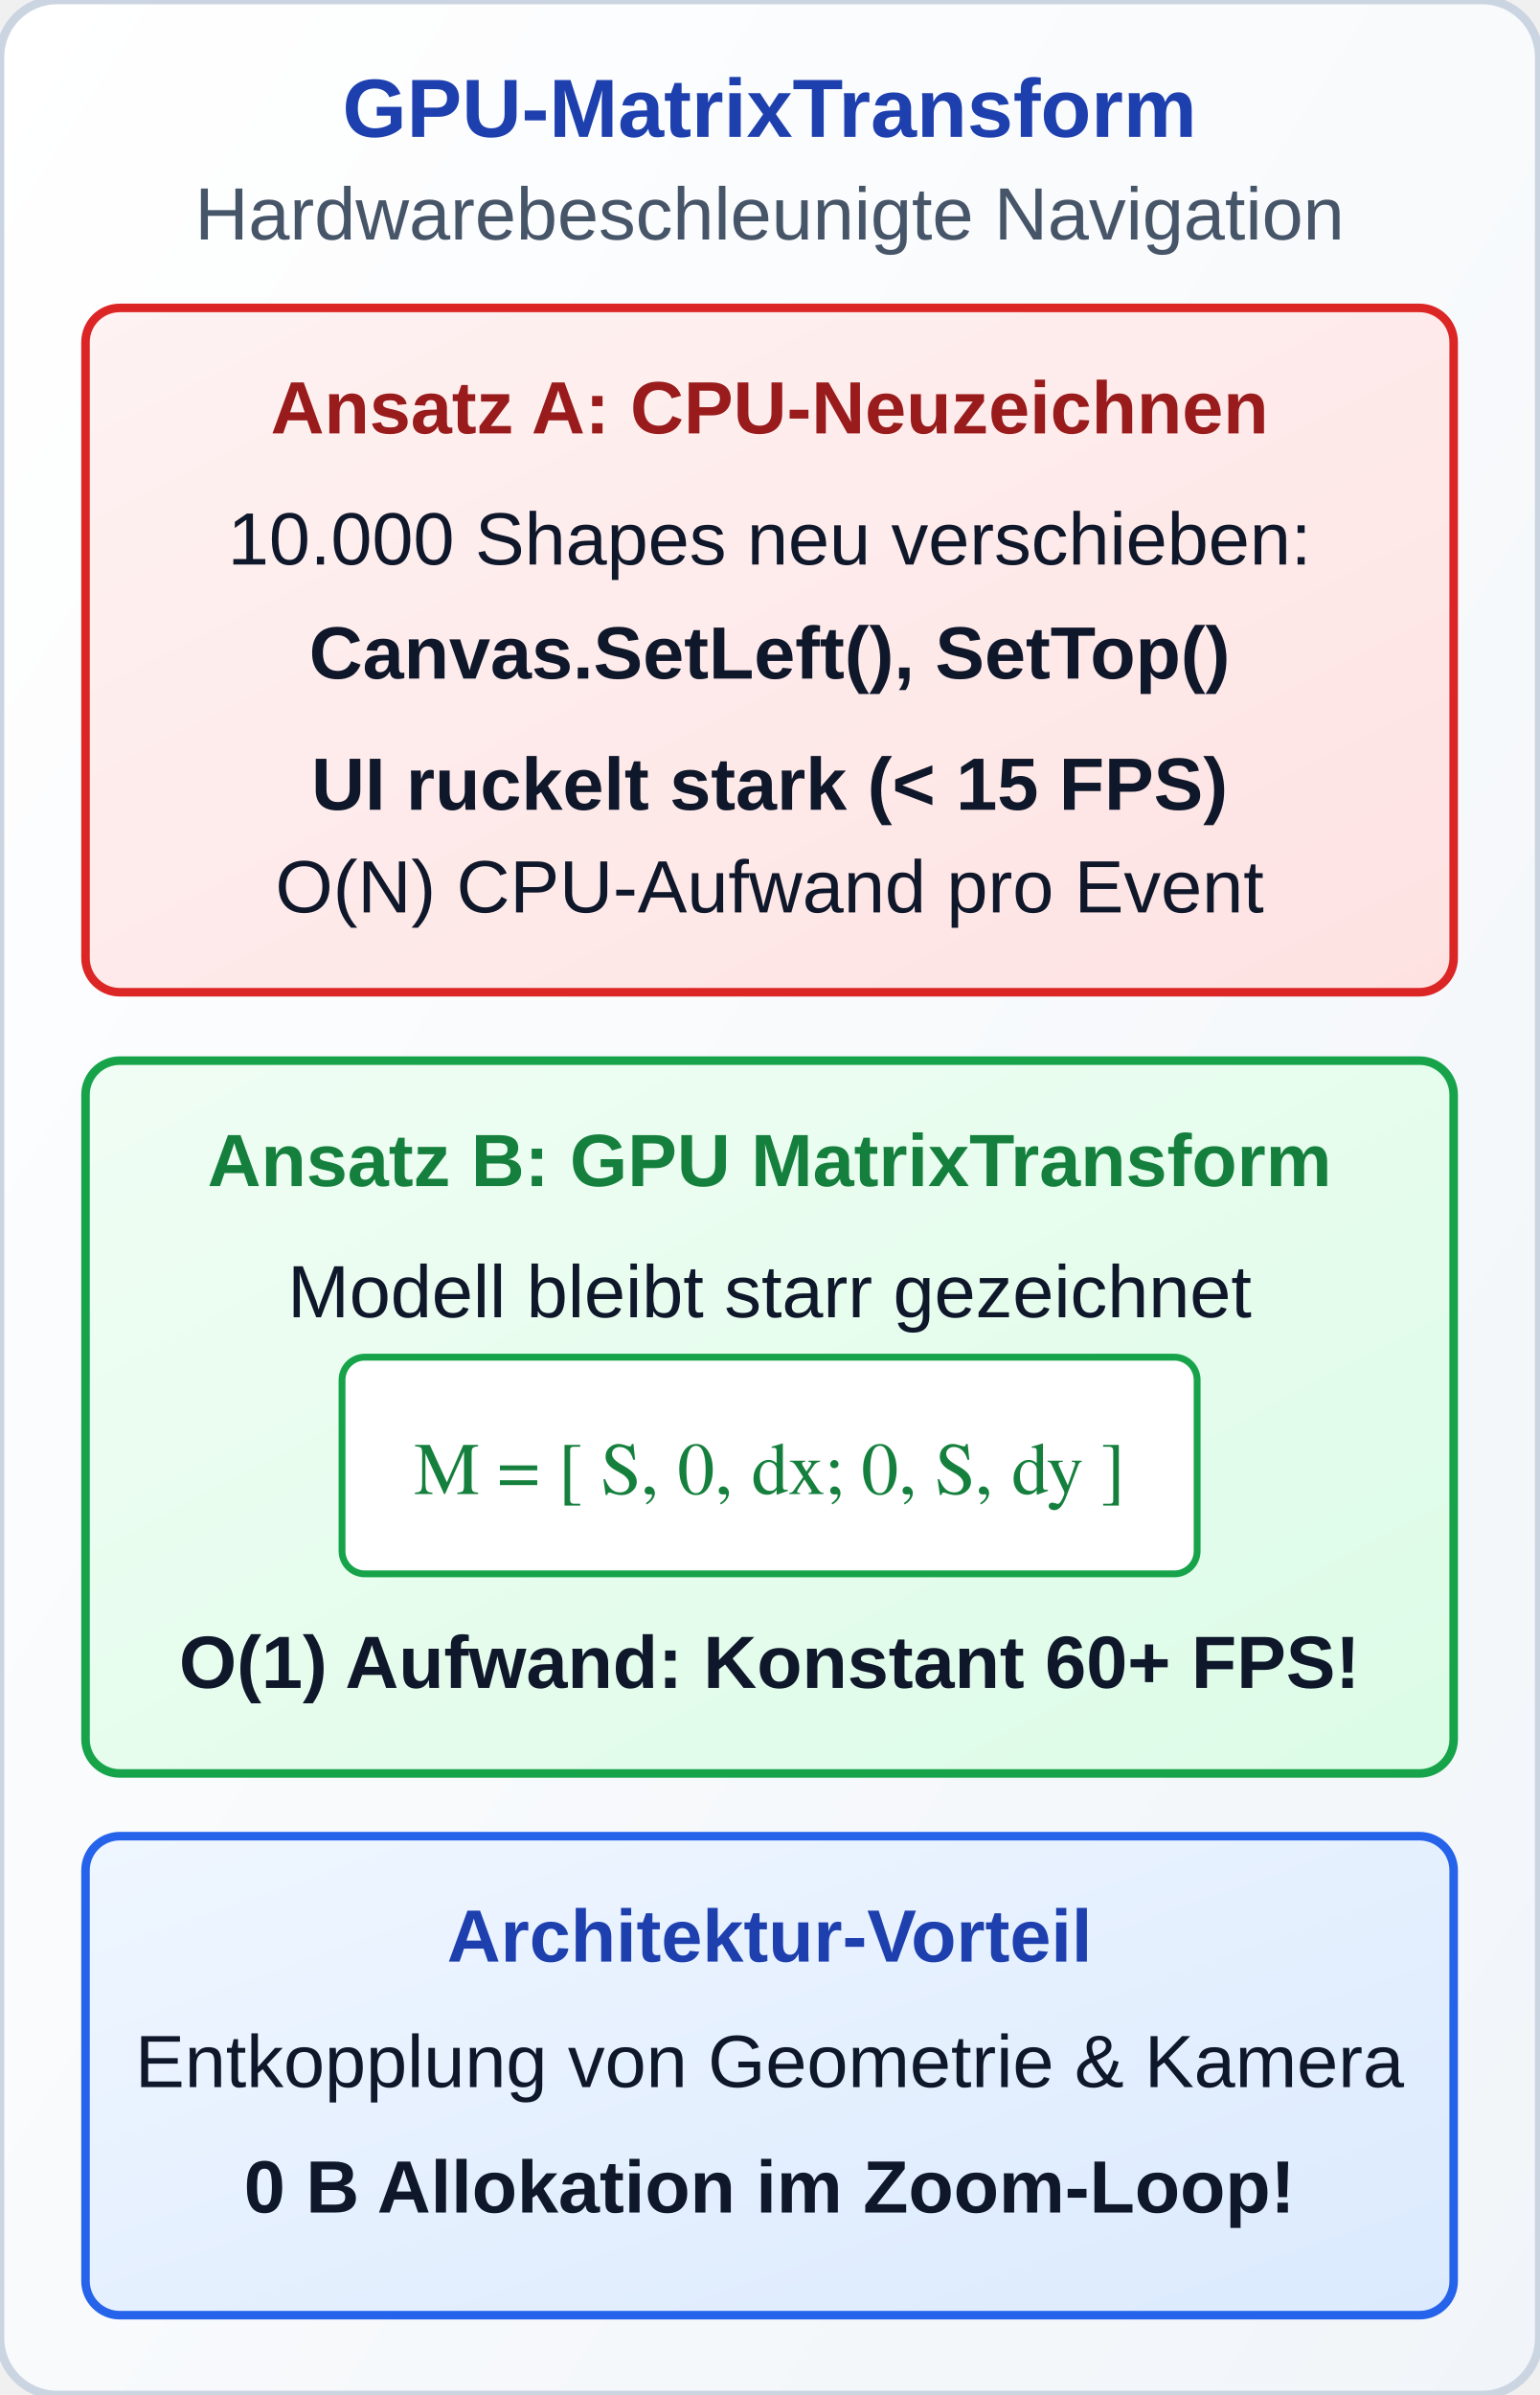
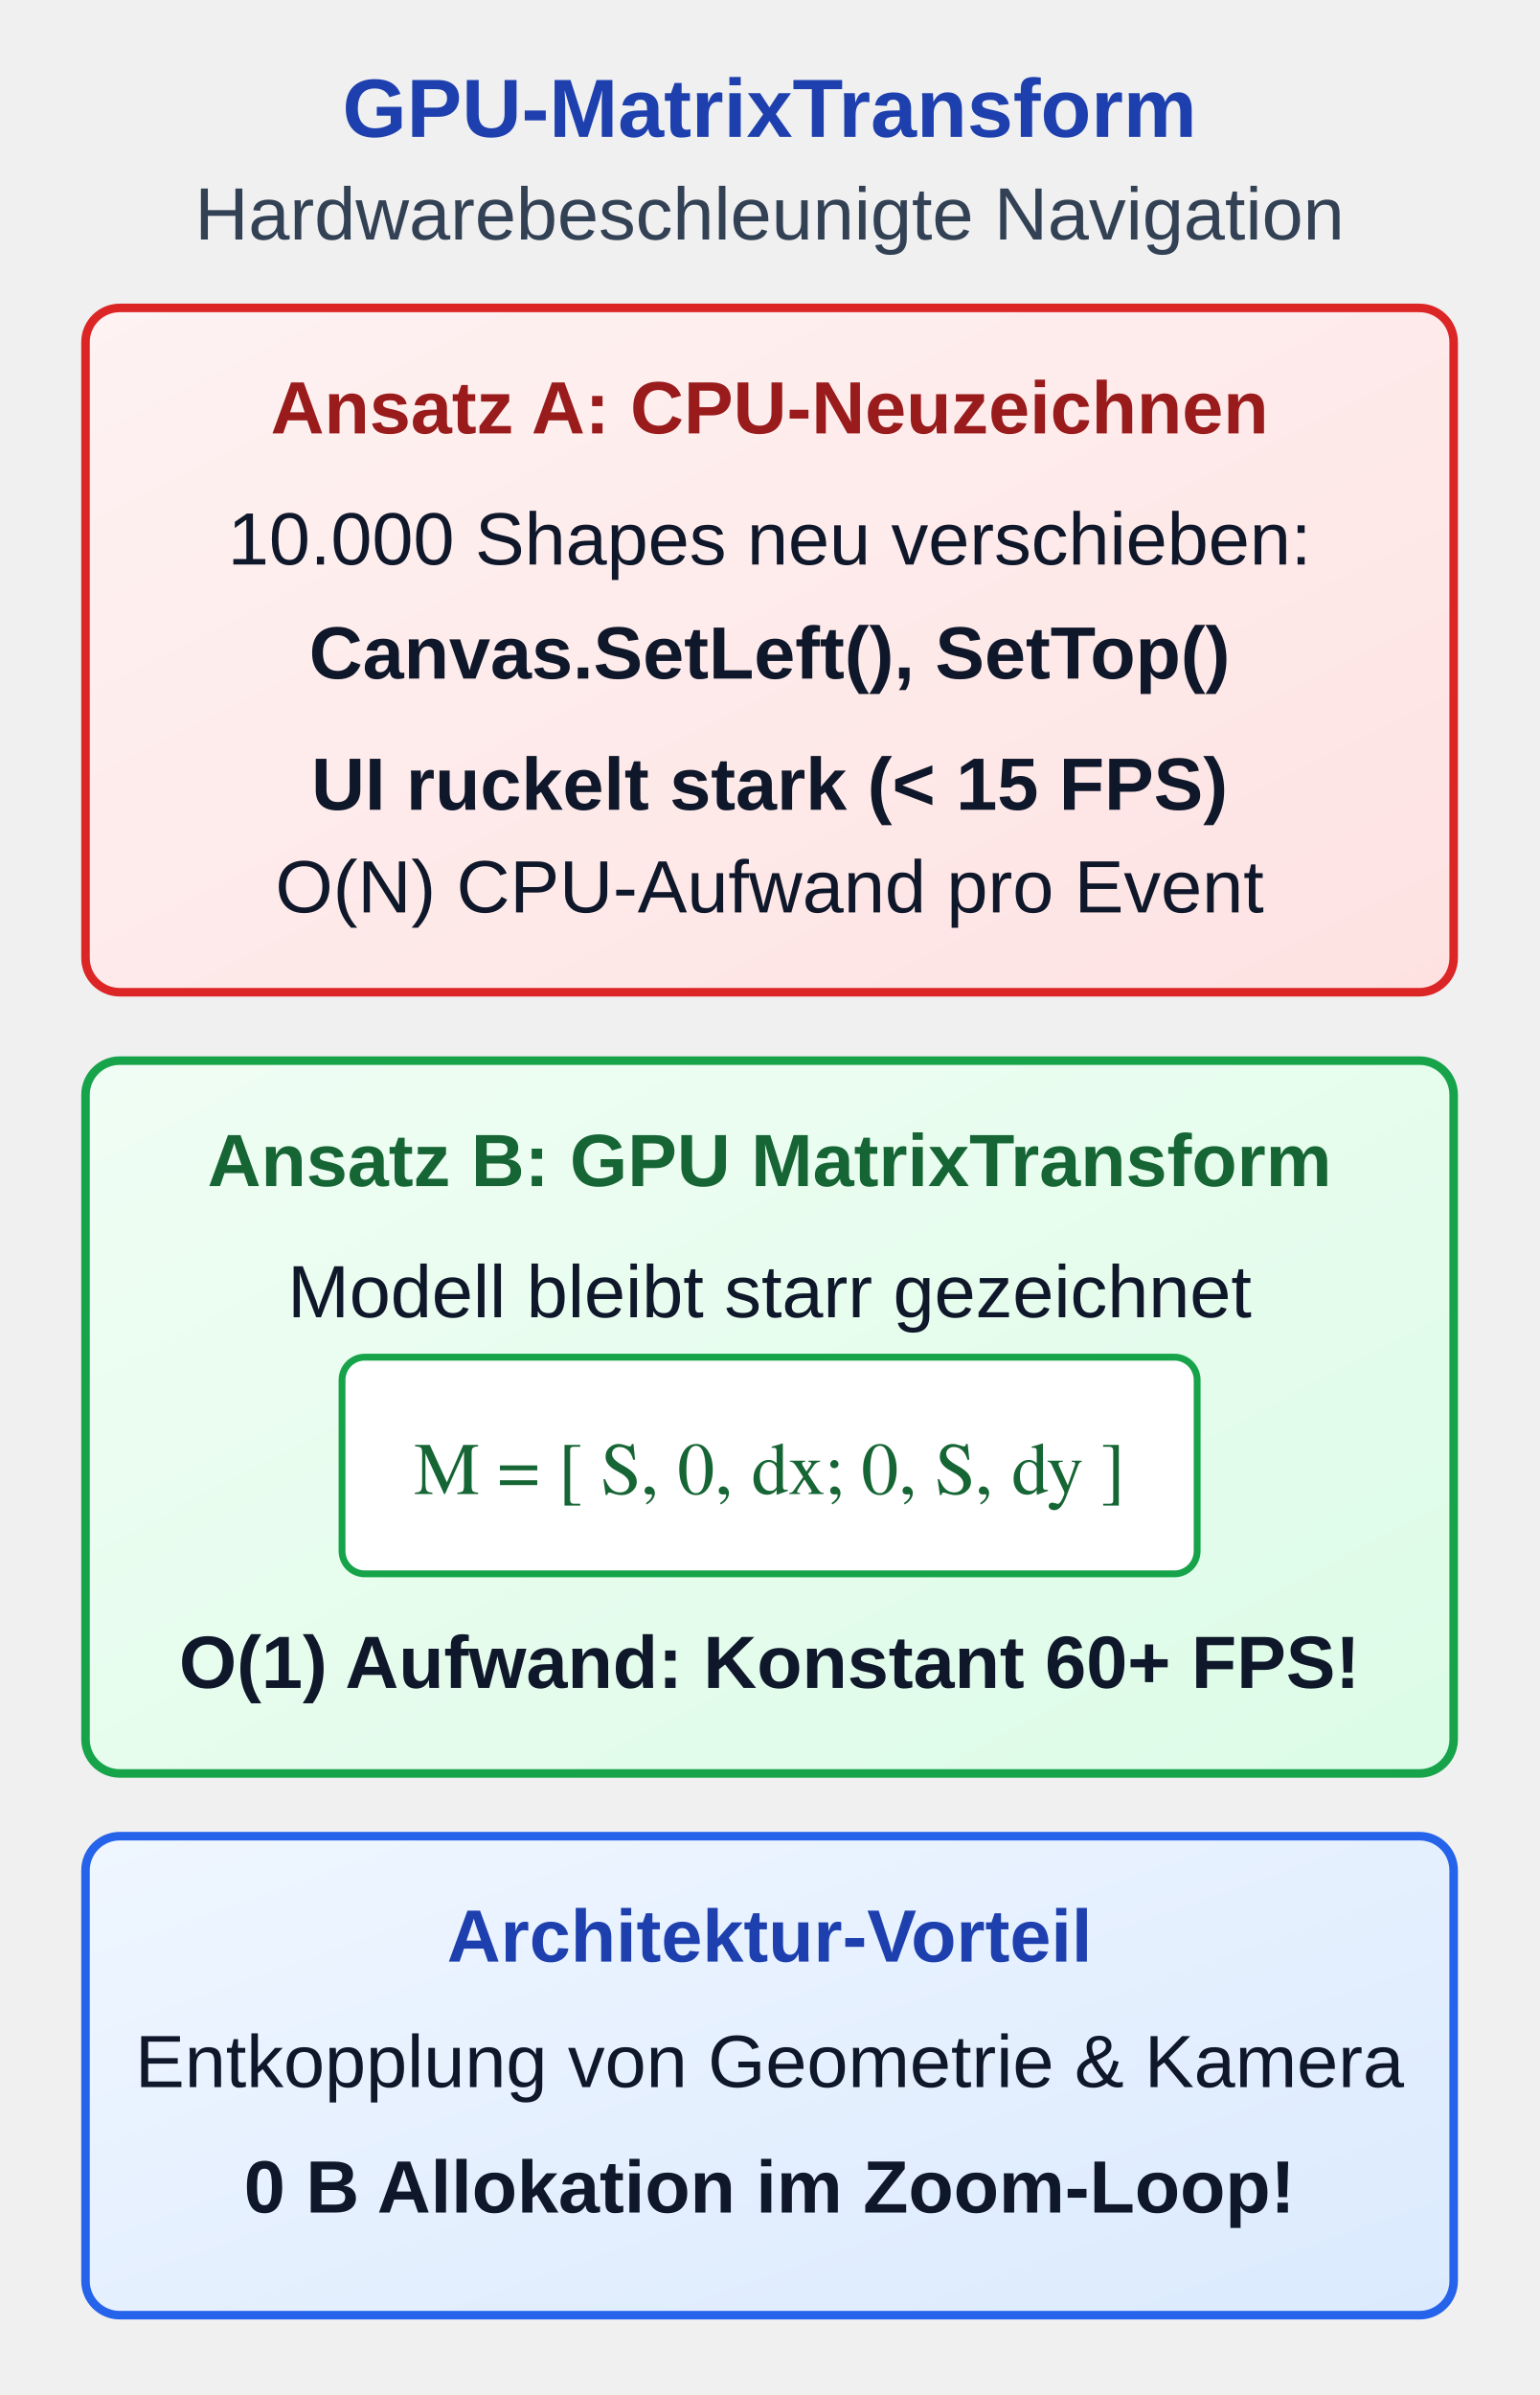
<svg xmlns="http://www.w3.org/2000/svg" viewBox="0 0 270 420" width="270" height="420">
  <defs>
    <linearGradient id="grad-sem-primary" x1="0%" y1="0%" x2="100%" y2="100%">
      <stop offset="0%" stop-color="#eff6ff" />
      <stop offset="100%" stop-color="#dbeafe" />
    </linearGradient>
    <linearGradient id="grad-sem-success" x1="0%" y1="0%" x2="100%" y2="100%">
      <stop offset="0%" stop-color="#f0fdf4" />
      <stop offset="100%" stop-color="#dcfce7" />
    </linearGradient>
    <linearGradient id="grad-sem-danger" x1="0%" y1="0%" x2="100%" y2="100%">
      <stop offset="0%" stop-color="#fef2f2" />
      <stop offset="100%" stop-color="#fee2e2" />
-     </linearGradient>
-     <linearGradient id="grad-sem-card" x1="0%" y1="0%" x2="100%" y2="100%">
-       <stop offset="0%" stop-color="#ffffff" />
-       <stop offset="100%" stop-color="#f1f5f9" />
    </linearGradient>
    <linearGradient id="grad-sem-muted" x1="0%" y1="0%" x2="100%" y2="100%">
      <stop offset="0%" stop-color="#f8fafc" />
      <stop offset="100%" stop-color="#e2e8f0" />
    </linearGradient>
    <linearGradient id="grad-sem-neutral" x1="0%" y1="0%" x2="100%" y2="100%">
      <stop offset="0%" stop-color="#ffffff" />
      <stop offset="100%" stop-color="#f8fafc" />
    </linearGradient>
    <style>
      
/* @svg-palette:start */
      .sem-primary { fill: url(#grad-sem-primary); stroke: #2563eb; }
      .sem-primary-bg { fill: url(#grad-sem-primary); stroke: none; }
      .sem-primary-stroke { stroke: #2563eb; }
      .sem-primary-fill { fill: #2563eb; }
      .sem-primary-text { fill: #1e40af; }
      .sem-success { fill: url(#grad-sem-success); stroke: #16a34a; }
      .sem-success-bg { fill: url(#grad-sem-success); stroke: none; }
      .sem-success-stroke { stroke: #16a34a; }
-       .sem-success-fill { fill: #16a34a; }
-       .sem-success-text { fill: #15803d; }
+       .sem-success-fill { fill: #15803d; }
+       .sem-success-text { fill: #166534; }
      .sem-danger { fill: url(#grad-sem-danger); stroke: #dc2626; }
      .sem-danger-bg { fill: url(#grad-sem-danger); stroke: none; }
      .sem-danger-stroke { stroke: #dc2626; }
      .sem-danger-fill { fill: #dc2626; }
      .sem-danger-text { fill: #991b1b; }
-       .sem-card { fill: url(#grad-sem-card); stroke: #cbd5e1; }
-       .sem-card-bg { fill: url(#grad-sem-card); stroke: none; }
-       .sem-card-stroke { stroke: #cbd5e1; }
-       .sem-card-fill { fill: #cbd5e1; }
-       .sem-card-text { fill: #1e293b; }
      .sem-muted { fill: url(#grad-sem-muted); stroke: #94a3b8; }
      .sem-muted-bg { fill: url(#grad-sem-muted); stroke: none; }
      .sem-muted-stroke { stroke: #94a3b8; }
-       .sem-muted-fill { fill: #94a3b8; }
-       .sem-muted-text { fill: #475569; }
+       .sem-muted-fill { fill: #475569; }
+       .sem-muted-text { fill: #334155; }
      .sem-neutral { fill: url(#grad-sem-neutral); stroke: #334155; }
      .sem-neutral-bg { fill: url(#grad-sem-neutral); stroke: none; }
      .sem-neutral-stroke { stroke: #334155; }
      .sem-neutral-fill { fill: #334155; }
      .sem-neutral-text { fill: #0f172a; }
      /* @svg-palette:end */
.hdr { font-family: 'Segoe UI', Arial, sans-serif; font-size: 14.5px; font-weight: bold;  text-anchor: middle; }
      .sub { font-family: 'Segoe UI', Arial, sans-serif; font-size: 13px;  text-anchor: middle; }
      .lbl { font-family: 'Segoe UI', Arial, sans-serif; font-size: 13px; font-weight: bold; text-anchor: middle; }
      .desc { font-family: 'Segoe UI', Arial, sans-serif; font-size: 13px;  text-anchor: middle; }
      .math { font-family: 'Cambria Math', serif; font-size: 13px; }
    </style>
  </defs>
-   <rect class="sem-card" width="270" height="420" rx="10" stroke-width="1.5" />
  <text x="135" y="24" class="hdr sem-primary-text">GPU-MatrixTransform</text>
  <text x="135" y="42" class="sub sem-muted-text">Hardwarebeschleunigte Navigation</text>
  <g transform="translate(15, 54)">
    <rect class="sem-danger" width="240" height="120" rx="6" stroke-width="1.5" />
    <text x="120" y="22" class="lbl sem-danger-text">Ansatz A: CPU-Neuzeichnen</text>
    <text x="120" y="45" class="desc sem-neutral-text sem-danger-text">10.000 Shapes neu verschieben:</text>
    <text x="120" y="65" class="desc sem-neutral-text sem-danger-text" style="font-weight: bold;">Canvas.SetLeft(), SetTop()</text>
    <text x="120" y="88" class="desc sem-neutral-text sem-danger-text" style="font-weight: bold;">UI ruckelt stark (&lt; 15 FPS)</text>
    <text x="120" y="106" class="desc sem-neutral-text sem-danger-text">O(N) CPU-Aufwand pro Event</text>
  </g>
  <g transform="translate(15, 186)">
    <rect class="sem-success" width="240" height="125" rx="6" stroke-width="1.5" />
    <text x="120" y="22" class="lbl sem-success-text">Ansatz B: GPU MatrixTransform</text>
    <text x="120" y="45" class="desc sem-neutral-text sem-success-text">Modell bleibt starr gezeichnet</text>
    <g transform="translate(45, 52)">
      <rect class="sem-success-stroke" width="150" height="38" rx="4" fill="#ffffff" stroke-width="1.2" />
      <text x="75" y="24" class="math sem-success-text" style="text-anchor: middle;">M = [ S,  0,  dx;  0,  S,  dy ]</text>
    </g>
    <text x="120" y="110" class="desc sem-neutral-text sem-success-text" style="font-weight: bold;">O(1) Aufwand: Konstant 60+ FPS!</text>
  </g>
  <rect class="sem-primary" x="15" y="322" width="240" height="84" rx="6" stroke-width="1.5" />
  <text x="135" y="344" class="lbl sem-primary-text">Architektur-Vorteil</text>
  <text x="135" y="366" class="desc sem-neutral-text sem-primary-text">Entkopplung von Geometrie &amp; Kamera</text>
  <text x="135" y="388" class="desc sem-neutral-text sem-primary-text" style="font-weight: bold;">0 B Allokation im Zoom-Loop!</text>
</svg>
